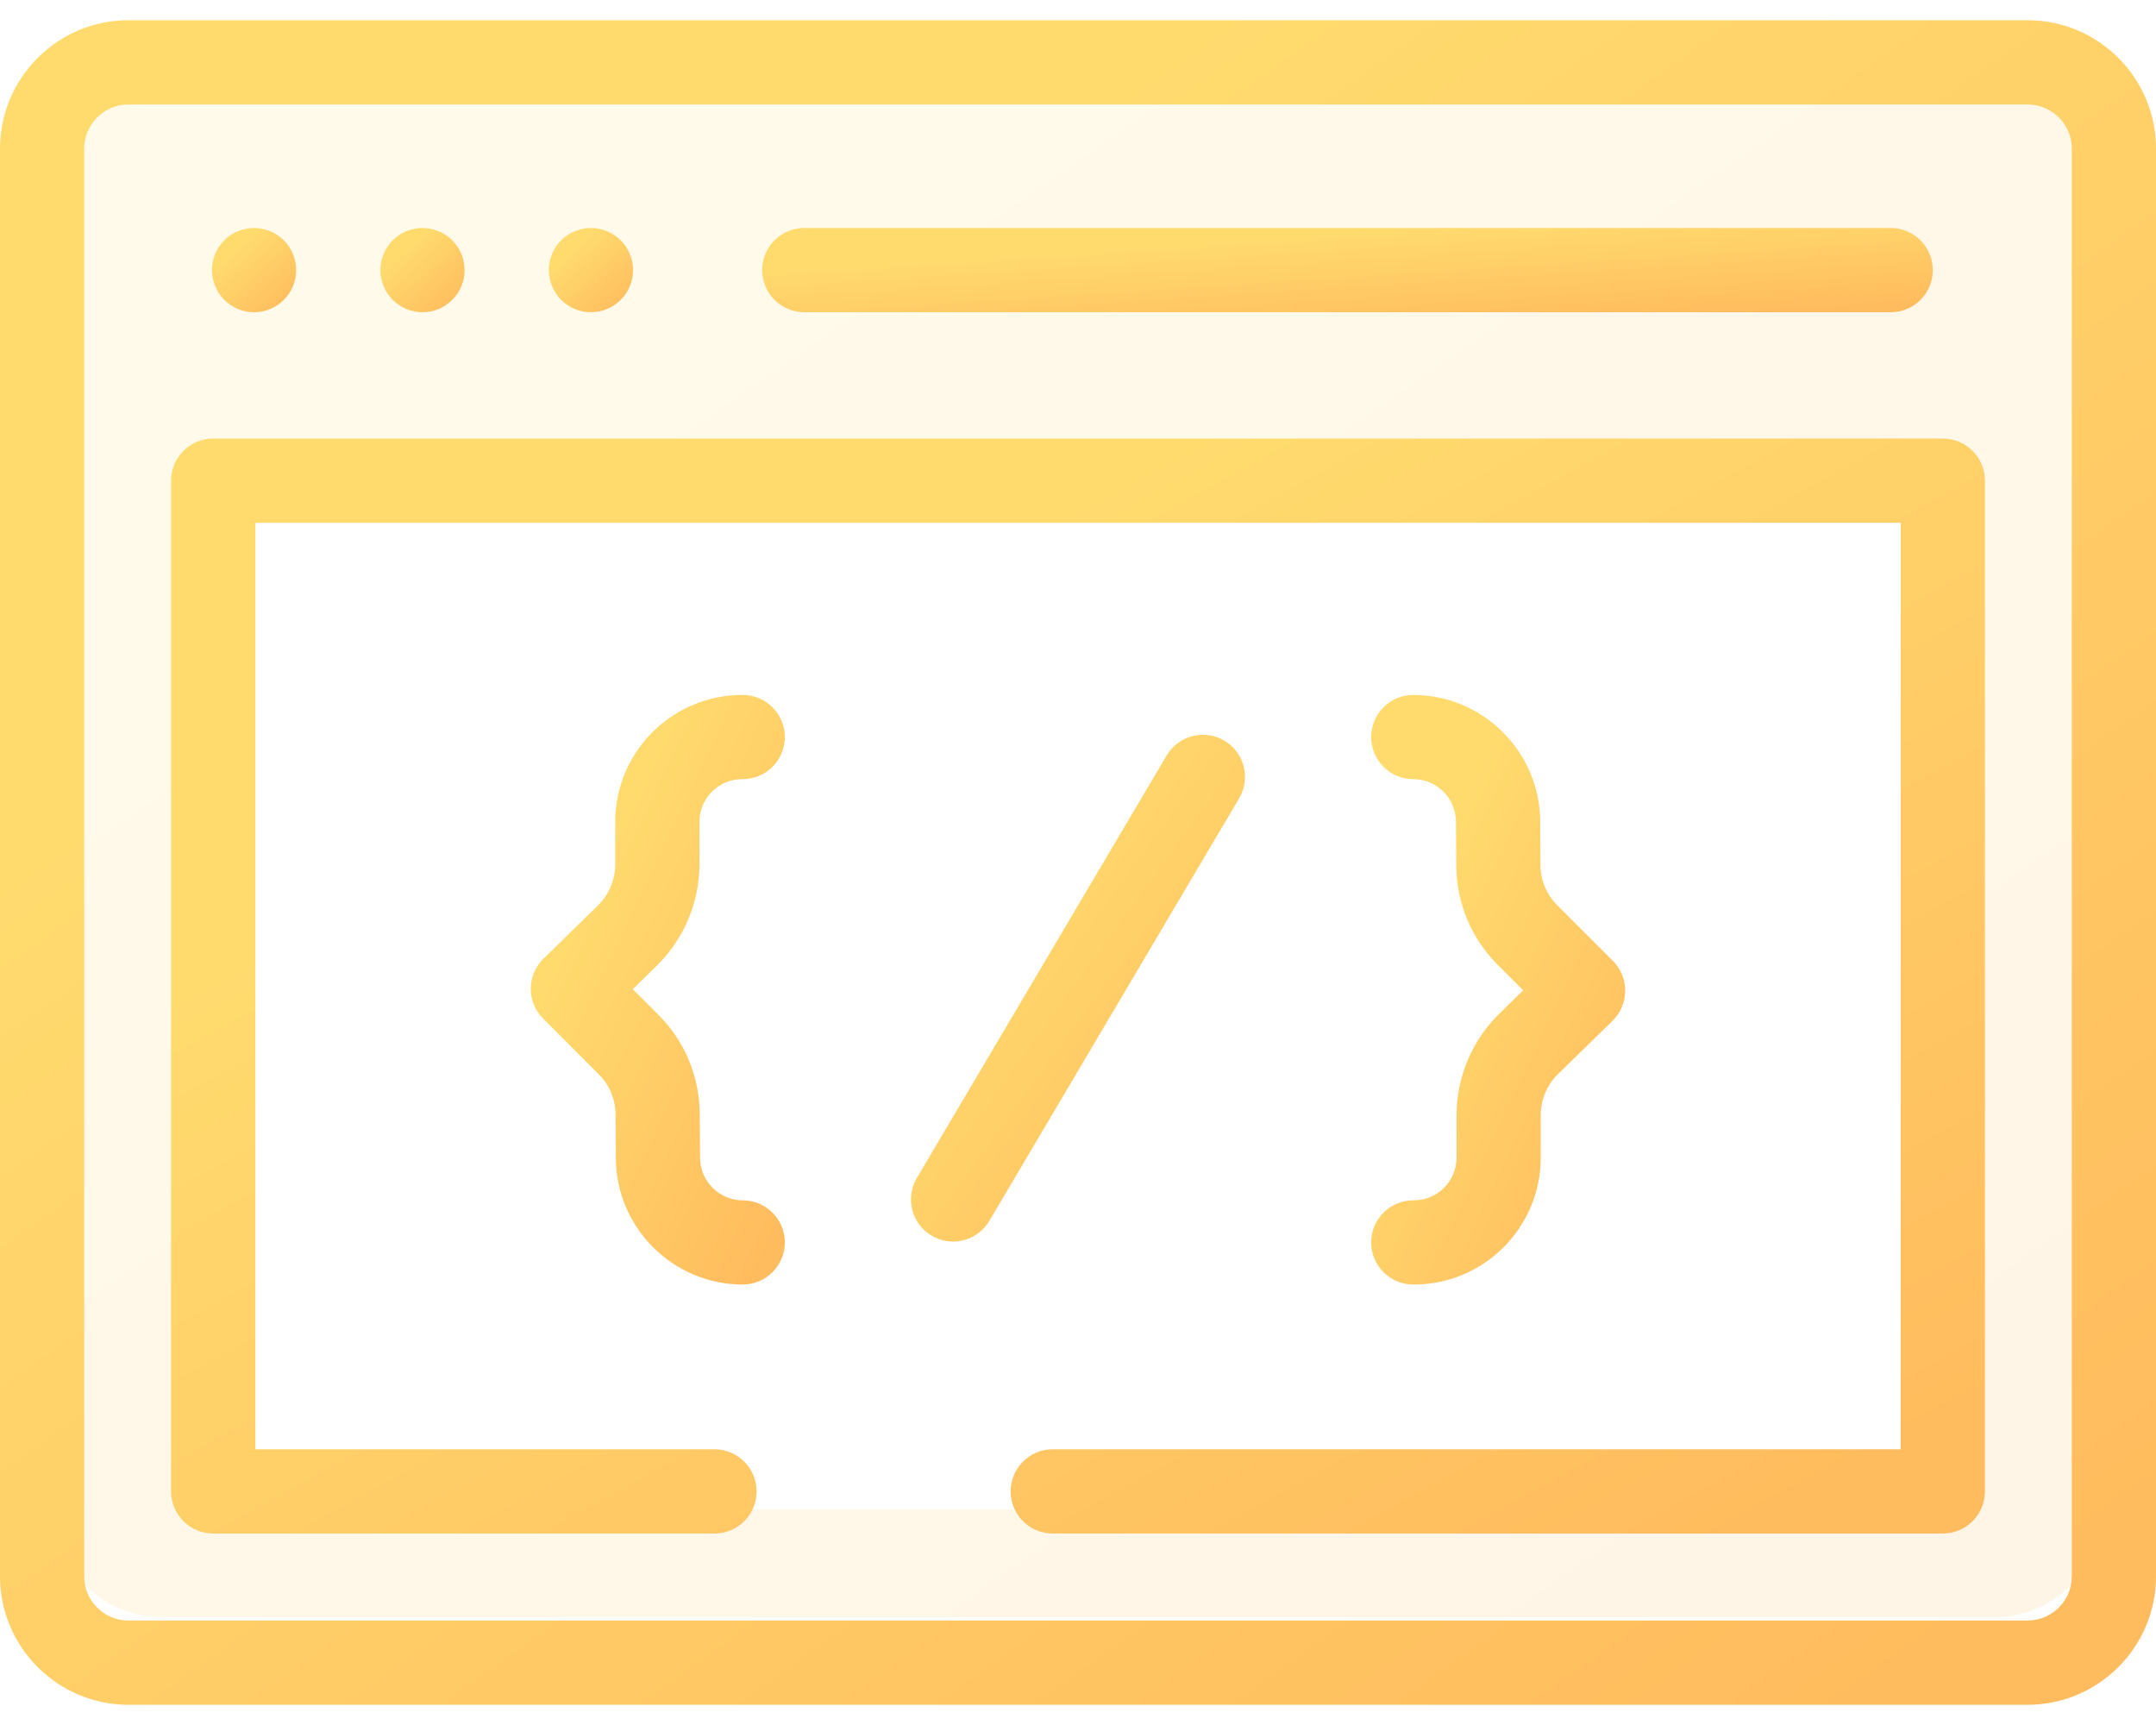
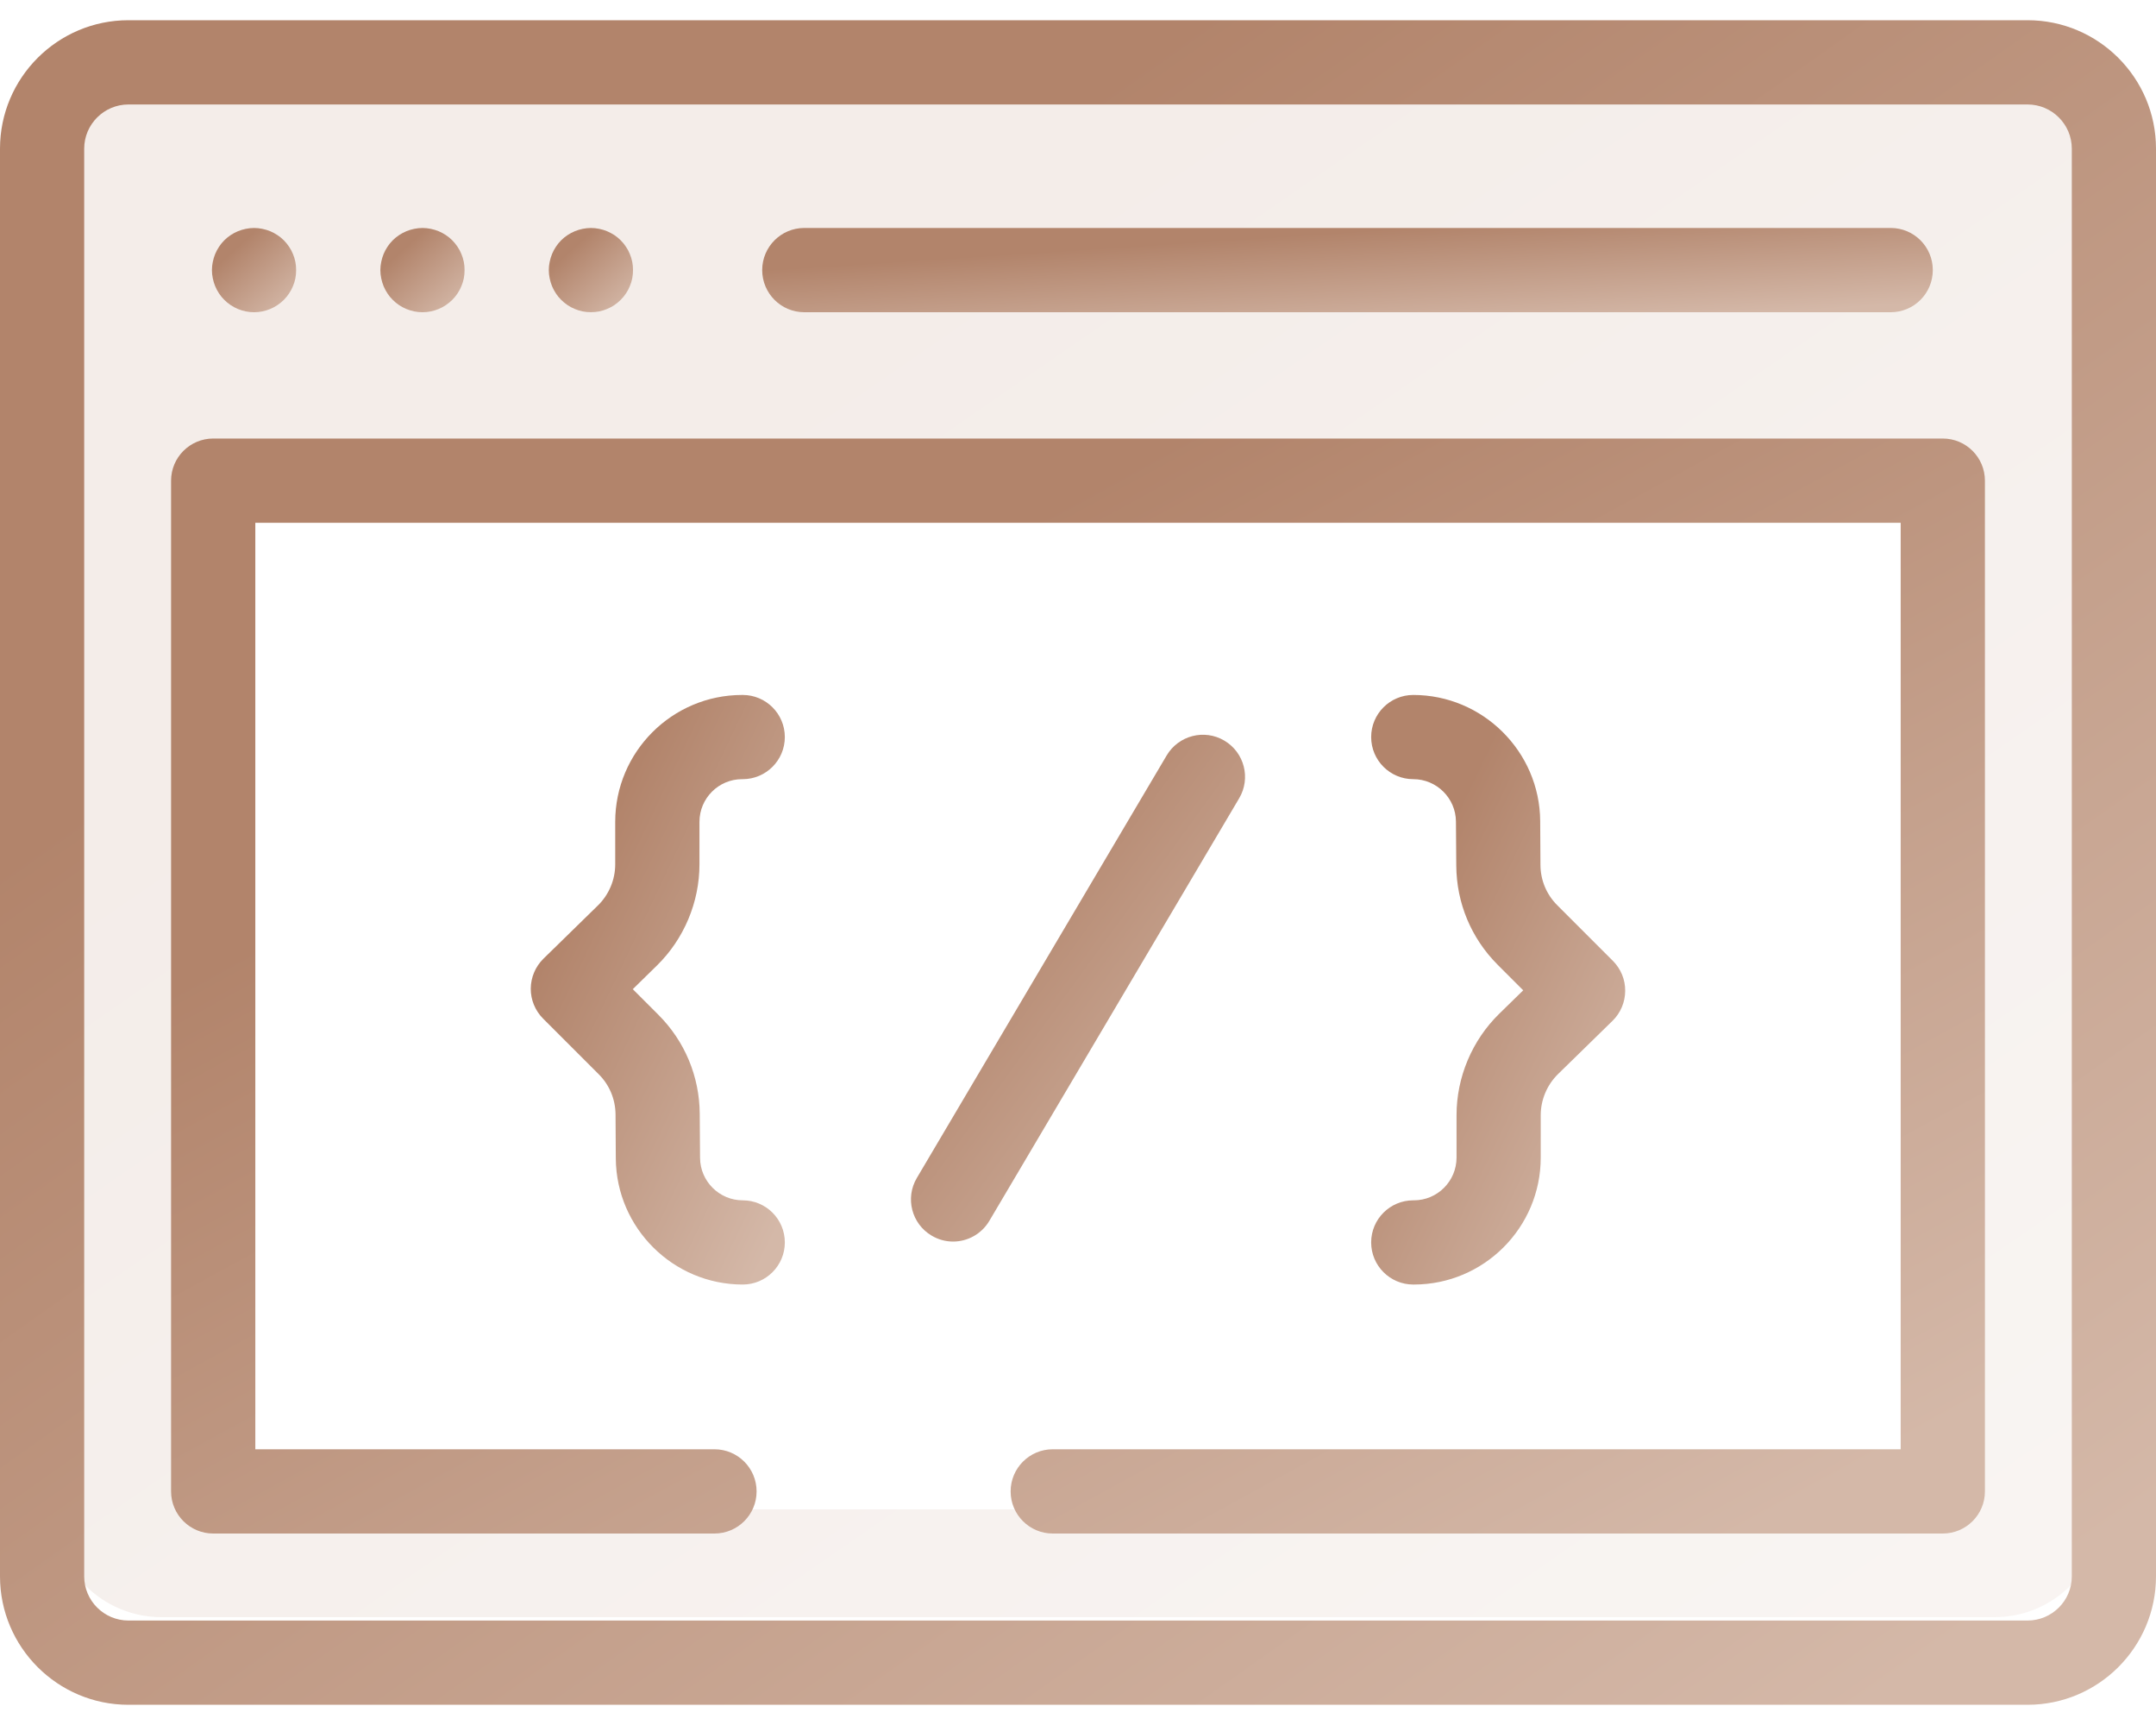
<svg xmlns="http://www.w3.org/2000/svg" width="40" height="32" viewBox="0 0 40 32" fill="none">
  <path opacity="0.15" fill-rule="evenodd" clip-rule="evenodd" d="M3 1C1.895 1 1 1.895 1 3V28C1 29.105 1.895 30 3 30H37C38.105 30 39 29.105 39 28V3C39 1.895 38.105 1 37 1H3ZM36 9H4V28H36V9Z" fill="url(#paint0_linear)" />
  <path d="M37.617 0.375H2.383C1.069 0.375 0 1.444 0 2.758V29.242C0 30.556 1.069 31.625 2.383 31.625H37.617C38.931 31.625 40 30.556 40 29.242V2.758C40 1.444 38.931 0.375 37.617 0.375ZM38.438 29.242C38.438 29.695 38.069 30.062 37.617 30.062H2.383C1.931 30.062 1.562 29.695 1.562 29.242V2.758C1.562 2.306 1.931 1.938 2.383 1.938H37.617C38.069 1.938 38.438 2.306 38.438 2.758V29.242Z" fill="url(#paint1_linear)" />
  <path d="M14.922 5.792H35.078C35.51 5.792 35.859 5.442 35.859 5.01C35.859 4.579 35.51 4.229 35.078 4.229H14.922C14.49 4.229 14.141 4.579 14.141 5.01C14.141 5.442 14.49 5.792 14.922 5.792Z" fill="url(#paint2_linear)" />
  <path d="M3.992 5.309C4.012 5.356 4.036 5.402 4.064 5.444C4.092 5.487 4.125 5.527 4.161 5.562C4.306 5.709 4.508 5.792 4.713 5.792C4.765 5.792 4.816 5.787 4.866 5.777C4.916 5.767 4.966 5.752 5.013 5.732C5.06 5.713 5.105 5.688 5.147 5.66C5.19 5.631 5.23 5.598 5.266 5.563C5.302 5.527 5.334 5.487 5.363 5.444C5.392 5.402 5.416 5.356 5.435 5.309C5.455 5.262 5.47 5.213 5.48 5.163C5.49 5.113 5.494 5.061 5.494 5.01C5.494 4.959 5.49 4.908 5.48 4.858C5.47 4.808 5.455 4.759 5.435 4.712C5.416 4.664 5.392 4.619 5.363 4.577C5.334 4.534 5.302 4.494 5.266 4.458C5.23 4.422 5.19 4.389 5.147 4.361C5.105 4.333 5.06 4.309 5.013 4.289C4.966 4.27 4.916 4.255 4.866 4.245C4.766 4.224 4.662 4.224 4.561 4.245C4.511 4.255 4.462 4.27 4.415 4.289C4.367 4.309 4.322 4.333 4.28 4.361C4.237 4.389 4.197 4.422 4.161 4.458C4.125 4.494 4.092 4.534 4.064 4.577C4.036 4.619 4.012 4.664 3.992 4.712C3.973 4.759 3.958 4.808 3.948 4.858C3.937 4.908 3.932 4.959 3.932 5.01C3.932 5.061 3.937 5.113 3.948 5.163C3.958 5.213 3.973 5.262 3.992 5.309Z" fill="url(#paint3_linear)" />
  <path d="M7.117 5.309C7.137 5.356 7.161 5.402 7.189 5.444C7.217 5.487 7.25 5.527 7.286 5.562C7.431 5.709 7.633 5.792 7.838 5.792C7.89 5.792 7.941 5.787 7.991 5.777C8.041 5.767 8.091 5.752 8.138 5.732C8.185 5.713 8.23 5.688 8.272 5.66C8.315 5.631 8.355 5.598 8.391 5.563C8.427 5.527 8.459 5.487 8.488 5.444C8.517 5.402 8.541 5.356 8.56 5.309C8.58 5.262 8.595 5.213 8.605 5.163C8.615 5.113 8.619 5.061 8.619 5.01C8.619 4.959 8.615 4.908 8.605 4.858C8.595 4.808 8.58 4.759 8.56 4.712C8.541 4.664 8.517 4.619 8.488 4.577C8.459 4.534 8.427 4.494 8.391 4.458C8.355 4.422 8.315 4.389 8.272 4.361C8.23 4.333 8.185 4.309 8.138 4.289C8.091 4.27 8.041 4.255 7.991 4.245C7.891 4.224 7.787 4.224 7.686 4.245C7.636 4.255 7.587 4.27 7.54 4.289C7.492 4.309 7.447 4.333 7.405 4.361C7.362 4.389 7.322 4.422 7.286 4.458C7.25 4.494 7.217 4.534 7.189 4.577C7.161 4.619 7.137 4.664 7.117 4.712C7.098 4.759 7.083 4.808 7.073 4.858C7.062 4.908 7.057 4.959 7.057 5.01C7.057 5.061 7.062 5.113 7.073 5.163C7.083 5.213 7.098 5.262 7.117 5.309Z" fill="url(#paint4_linear)" />
  <path d="M10.242 5.309C10.262 5.356 10.286 5.402 10.314 5.444C10.342 5.487 10.375 5.527 10.411 5.562C10.447 5.598 10.487 5.631 10.53 5.66C10.572 5.688 10.617 5.713 10.665 5.732C10.712 5.752 10.761 5.767 10.811 5.777C10.861 5.787 10.912 5.791 10.963 5.791C11.015 5.791 11.066 5.787 11.116 5.777C11.166 5.767 11.216 5.752 11.262 5.732C11.309 5.713 11.355 5.688 11.398 5.66C11.44 5.631 11.48 5.598 11.516 5.562C11.552 5.527 11.585 5.487 11.613 5.444C11.642 5.402 11.666 5.356 11.685 5.309C11.705 5.262 11.72 5.213 11.73 5.163C11.74 5.113 11.744 5.061 11.744 5.01C11.744 4.959 11.74 4.908 11.73 4.858C11.72 4.808 11.705 4.759 11.685 4.712C11.666 4.664 11.642 4.619 11.613 4.577C11.585 4.534 11.552 4.494 11.516 4.458C11.48 4.422 11.44 4.389 11.398 4.361C11.355 4.333 11.309 4.309 11.262 4.289C11.216 4.27 11.166 4.255 11.116 4.245C11.016 4.224 10.912 4.224 10.811 4.245C10.761 4.255 10.712 4.27 10.665 4.289C10.617 4.309 10.572 4.333 10.53 4.361C10.487 4.389 10.447 4.422 10.411 4.458C10.375 4.494 10.342 4.534 10.314 4.577C10.286 4.619 10.262 4.664 10.242 4.712C10.223 4.759 10.208 4.808 10.198 4.858C10.187 4.908 10.182 4.959 10.182 5.01C10.182 5.061 10.187 5.113 10.198 5.163C10.208 5.213 10.223 5.262 10.242 5.309Z" fill="url(#paint5_linear)" />
  <path d="M22.715 13.739C22.344 13.519 21.865 13.643 21.645 14.014L17.01 21.852C16.79 22.224 16.913 22.703 17.285 22.922C17.409 22.996 17.546 23.032 17.682 23.032C17.949 23.032 18.209 22.894 18.355 22.648L22.99 14.809C23.21 14.438 23.087 13.959 22.715 13.739Z" fill="url(#paint6_linear)" />
  <path d="M12.977 16.035V15.246C12.977 14.809 13.332 14.454 13.769 14.454H13.78C14.211 14.454 14.561 14.104 14.561 13.673C14.561 13.242 14.211 12.892 13.78 12.892H13.769C12.471 12.892 11.414 13.948 11.414 15.246V16.035C11.414 16.319 11.298 16.596 11.095 16.795L10.082 17.785C9.933 17.931 9.849 18.131 9.847 18.34C9.846 18.548 9.929 18.749 10.076 18.896L11.108 19.928C11.307 20.126 11.417 20.391 11.42 20.672L11.425 21.491C11.434 22.78 12.49 23.829 13.78 23.829C14.211 23.829 14.561 23.479 14.561 23.048C14.561 22.616 14.211 22.267 13.78 22.267C13.346 22.267 12.991 21.914 12.988 21.48L12.982 20.661C12.977 19.966 12.704 19.313 12.213 18.823L11.74 18.35L12.187 17.912C12.689 17.421 12.977 16.737 12.977 16.035Z" fill="url(#paint7_linear)" />
  <path d="M27.023 20.686V21.474C27.023 21.911 26.668 22.267 26.231 22.267H26.22C25.789 22.267 25.439 22.616 25.439 23.048C25.439 23.479 25.789 23.829 26.22 23.829H26.231C27.529 23.829 28.585 22.773 28.585 21.474V20.686C28.585 20.402 28.702 20.125 28.905 19.926L29.918 18.936C30.067 18.79 30.151 18.59 30.152 18.381C30.154 18.172 30.071 17.972 29.923 17.824L28.892 16.793C28.693 16.595 28.582 16.33 28.58 16.049L28.575 15.23C28.566 13.941 27.509 12.892 26.22 12.892C25.789 12.892 25.439 13.242 25.439 13.673C25.439 14.104 25.789 14.454 26.22 14.454C26.654 14.454 27.009 14.807 27.012 15.241L27.018 16.059C27.023 16.754 27.296 17.407 27.787 17.898L28.26 18.371L27.812 18.809C27.311 19.3 27.023 19.984 27.023 20.686Z" fill="url(#paint8_linear)" />
  <path d="M36.044 8.135H3.956C3.524 8.135 3.174 8.485 3.174 8.917V27.667C3.174 28.098 3.524 28.448 3.956 28.448H13.255C13.687 28.448 14.037 28.098 14.037 27.667C14.037 27.235 13.687 26.885 13.255 26.885H4.737V9.698H35.263V26.885H19.531C19.1 26.885 18.75 27.235 18.75 27.667C18.75 28.098 19.1 28.448 19.531 28.448H36.044C36.476 28.448 36.826 28.098 36.826 27.667V8.917C36.826 8.485 36.476 8.135 36.044 8.135Z" fill="url(#paint9_linear)" />
  <defs>
    <linearGradient id="paint0_linear" x1="3.153" y1="1" x2="26.689" y2="35.054" gradientUnits="userSpaceOnUse">
-       <stop offset="0.259" stop-color="#FFDB6E" />
-       <stop offset="1" stop-color="#FFBC5E" />
+       <stop offset="0.259" stop-color="#b2846b" />
+       <stop offset="1" stop-color="#d4b8a8" />
    </linearGradient>
    <linearGradient id="paint1_linear" x1="2.267" y1="0.375" x2="27.833" y2="36.511" gradientUnits="userSpaceOnUse">
-       <stop offset="0.259" stop-color="#FFDB6E" />
-       <stop offset="1" stop-color="#FFBC5E" />
+       <stop offset="0.259" stop-color="#b2846b" />
+       <stop offset="1" stop-color="#d4b8a8" />
    </linearGradient>
    <linearGradient id="paint2_linear" x1="15.371" y1="4.229" x2="15.547" y2="6.929" gradientUnits="userSpaceOnUse">
-       <stop offset="0.259" stop-color="#FFDB6E" />
-       <stop offset="1" stop-color="#FFBC5E" />
+       <stop offset="0.259" stop-color="#b2846b" />
+       <stop offset="1" stop-color="#d4b8a8" />
    </linearGradient>
    <linearGradient id="paint3_linear" x1="4.02" y1="4.229" x2="5.369" y2="5.719" gradientUnits="userSpaceOnUse">
-       <stop offset="0.259" stop-color="#FFDB6E" />
-       <stop offset="1" stop-color="#FFBC5E" />
+       <stop offset="0.259" stop-color="#b2846b" />
+       <stop offset="1" stop-color="#d4b8a8" />
    </linearGradient>
    <linearGradient id="paint4_linear" x1="7.145" y1="4.229" x2="8.494" y2="5.719" gradientUnits="userSpaceOnUse">
-       <stop offset="0.259" stop-color="#FFDB6E" />
-       <stop offset="1" stop-color="#FFBC5E" />
+       <stop offset="0.259" stop-color="#b2846b" />
+       <stop offset="1" stop-color="#d4b8a8" />
    </linearGradient>
    <linearGradient id="paint5_linear" x1="10.27" y1="4.229" x2="11.619" y2="5.719" gradientUnits="userSpaceOnUse">
-       <stop offset="0.259" stop-color="#FFDB6E" />
-       <stop offset="1" stop-color="#FFBC5E" />
+       <stop offset="0.259" stop-color="#b2846b" />
+       <stop offset="1" stop-color="#d4b8a8" />
    </linearGradient>
    <linearGradient id="paint6_linear" x1="17.252" y1="13.63" x2="25.014" y2="19.281" gradientUnits="userSpaceOnUse">
-       <stop offset="0.259" stop-color="#FFDB6E" />
-       <stop offset="1" stop-color="#FFBC5E" />
+       <stop offset="0.259" stop-color="#b2846b" />
+       <stop offset="1" stop-color="#d4b8a8" />
    </linearGradient>
    <linearGradient id="paint7_linear" x1="10.114" y1="12.892" x2="17.479" y2="16.396" gradientUnits="userSpaceOnUse">
-       <stop offset="0.259" stop-color="#FFDB6E" />
-       <stop offset="1" stop-color="#FFBC5E" />
+       <stop offset="0.259" stop-color="#b2846b" />
+       <stop offset="1" stop-color="#d4b8a8" />
    </linearGradient>
    <linearGradient id="paint8_linear" x1="25.706" y1="12.892" x2="33.07" y2="16.396" gradientUnits="userSpaceOnUse">
-       <stop offset="0.259" stop-color="#FFDB6E" />
-       <stop offset="1" stop-color="#FFBC5E" />
+       <stop offset="0.259" stop-color="#b2846b" />
+       <stop offset="1" stop-color="#d4b8a8" />
    </linearGradient>
    <linearGradient id="paint9_linear" x1="5.081" y1="8.135" x2="19.915" y2="35.272" gradientUnits="userSpaceOnUse">
-       <stop offset="0.259" stop-color="#FFDB6E" />
-       <stop offset="1" stop-color="#FFBC5E" />
+       <stop offset="0.259" stop-color="#b2846b" />
+       <stop offset="1" stop-color="#d4b8a8" />
    </linearGradient>
  </defs>
</svg>
